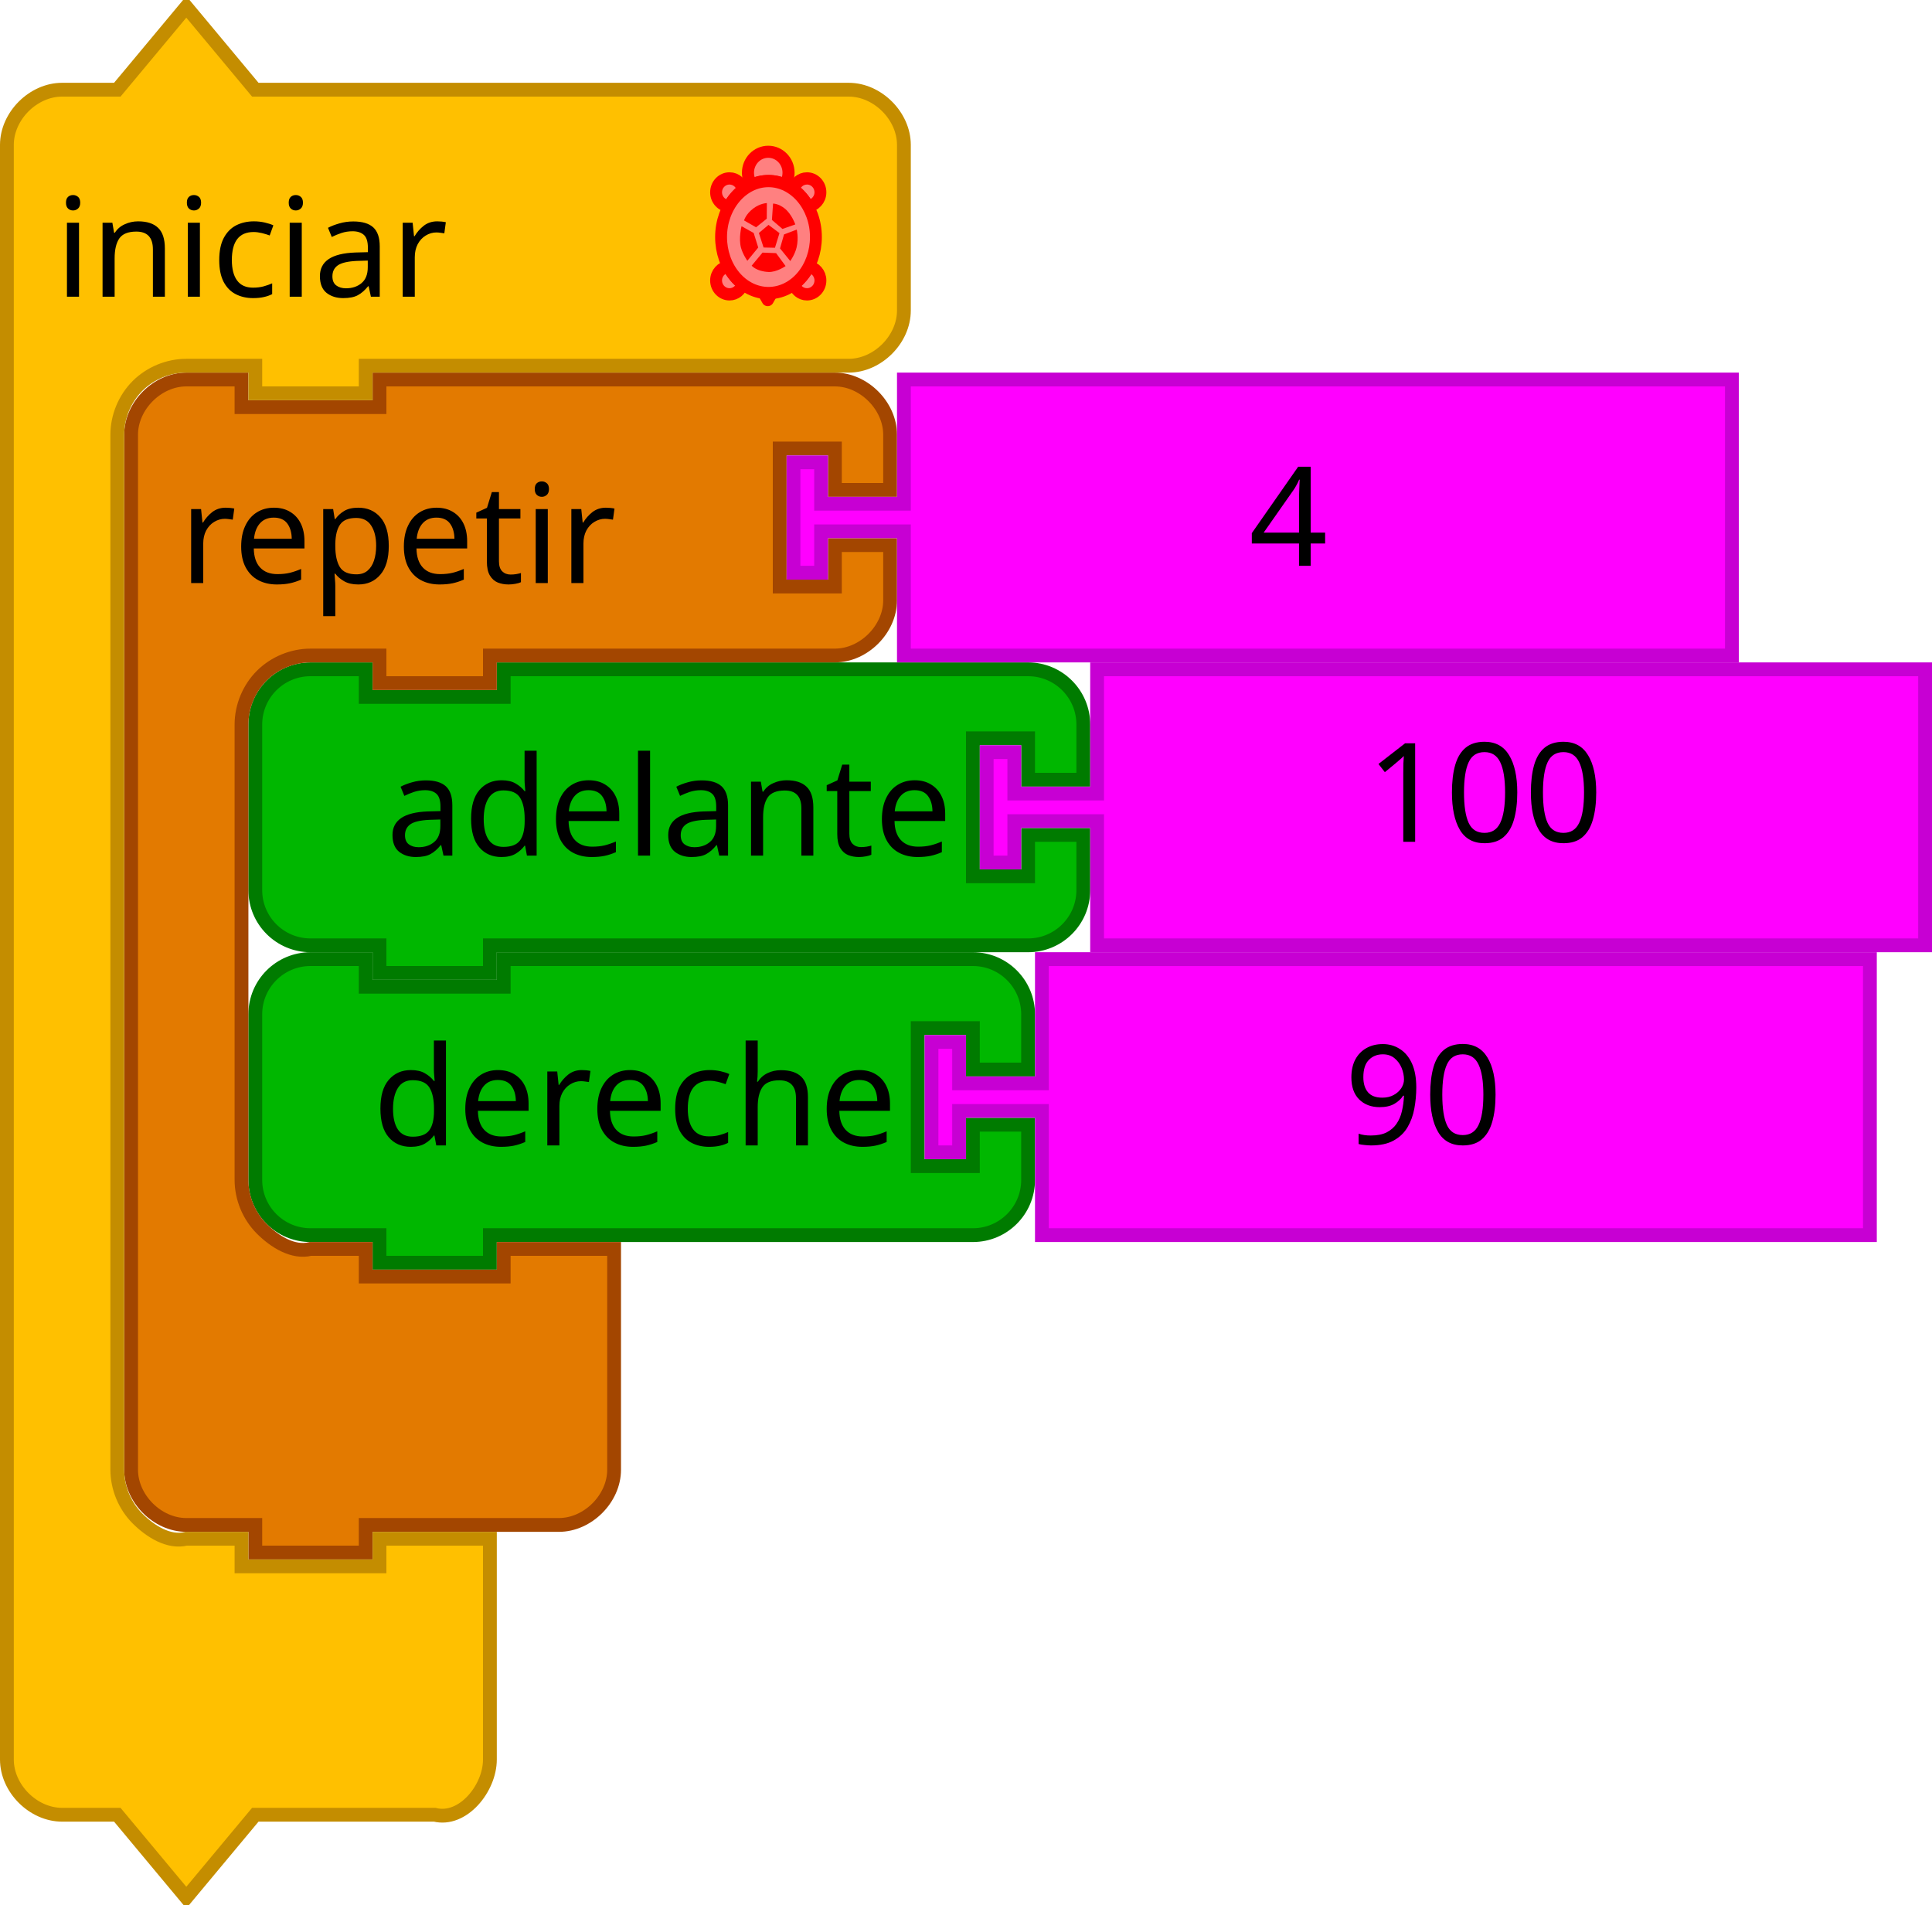
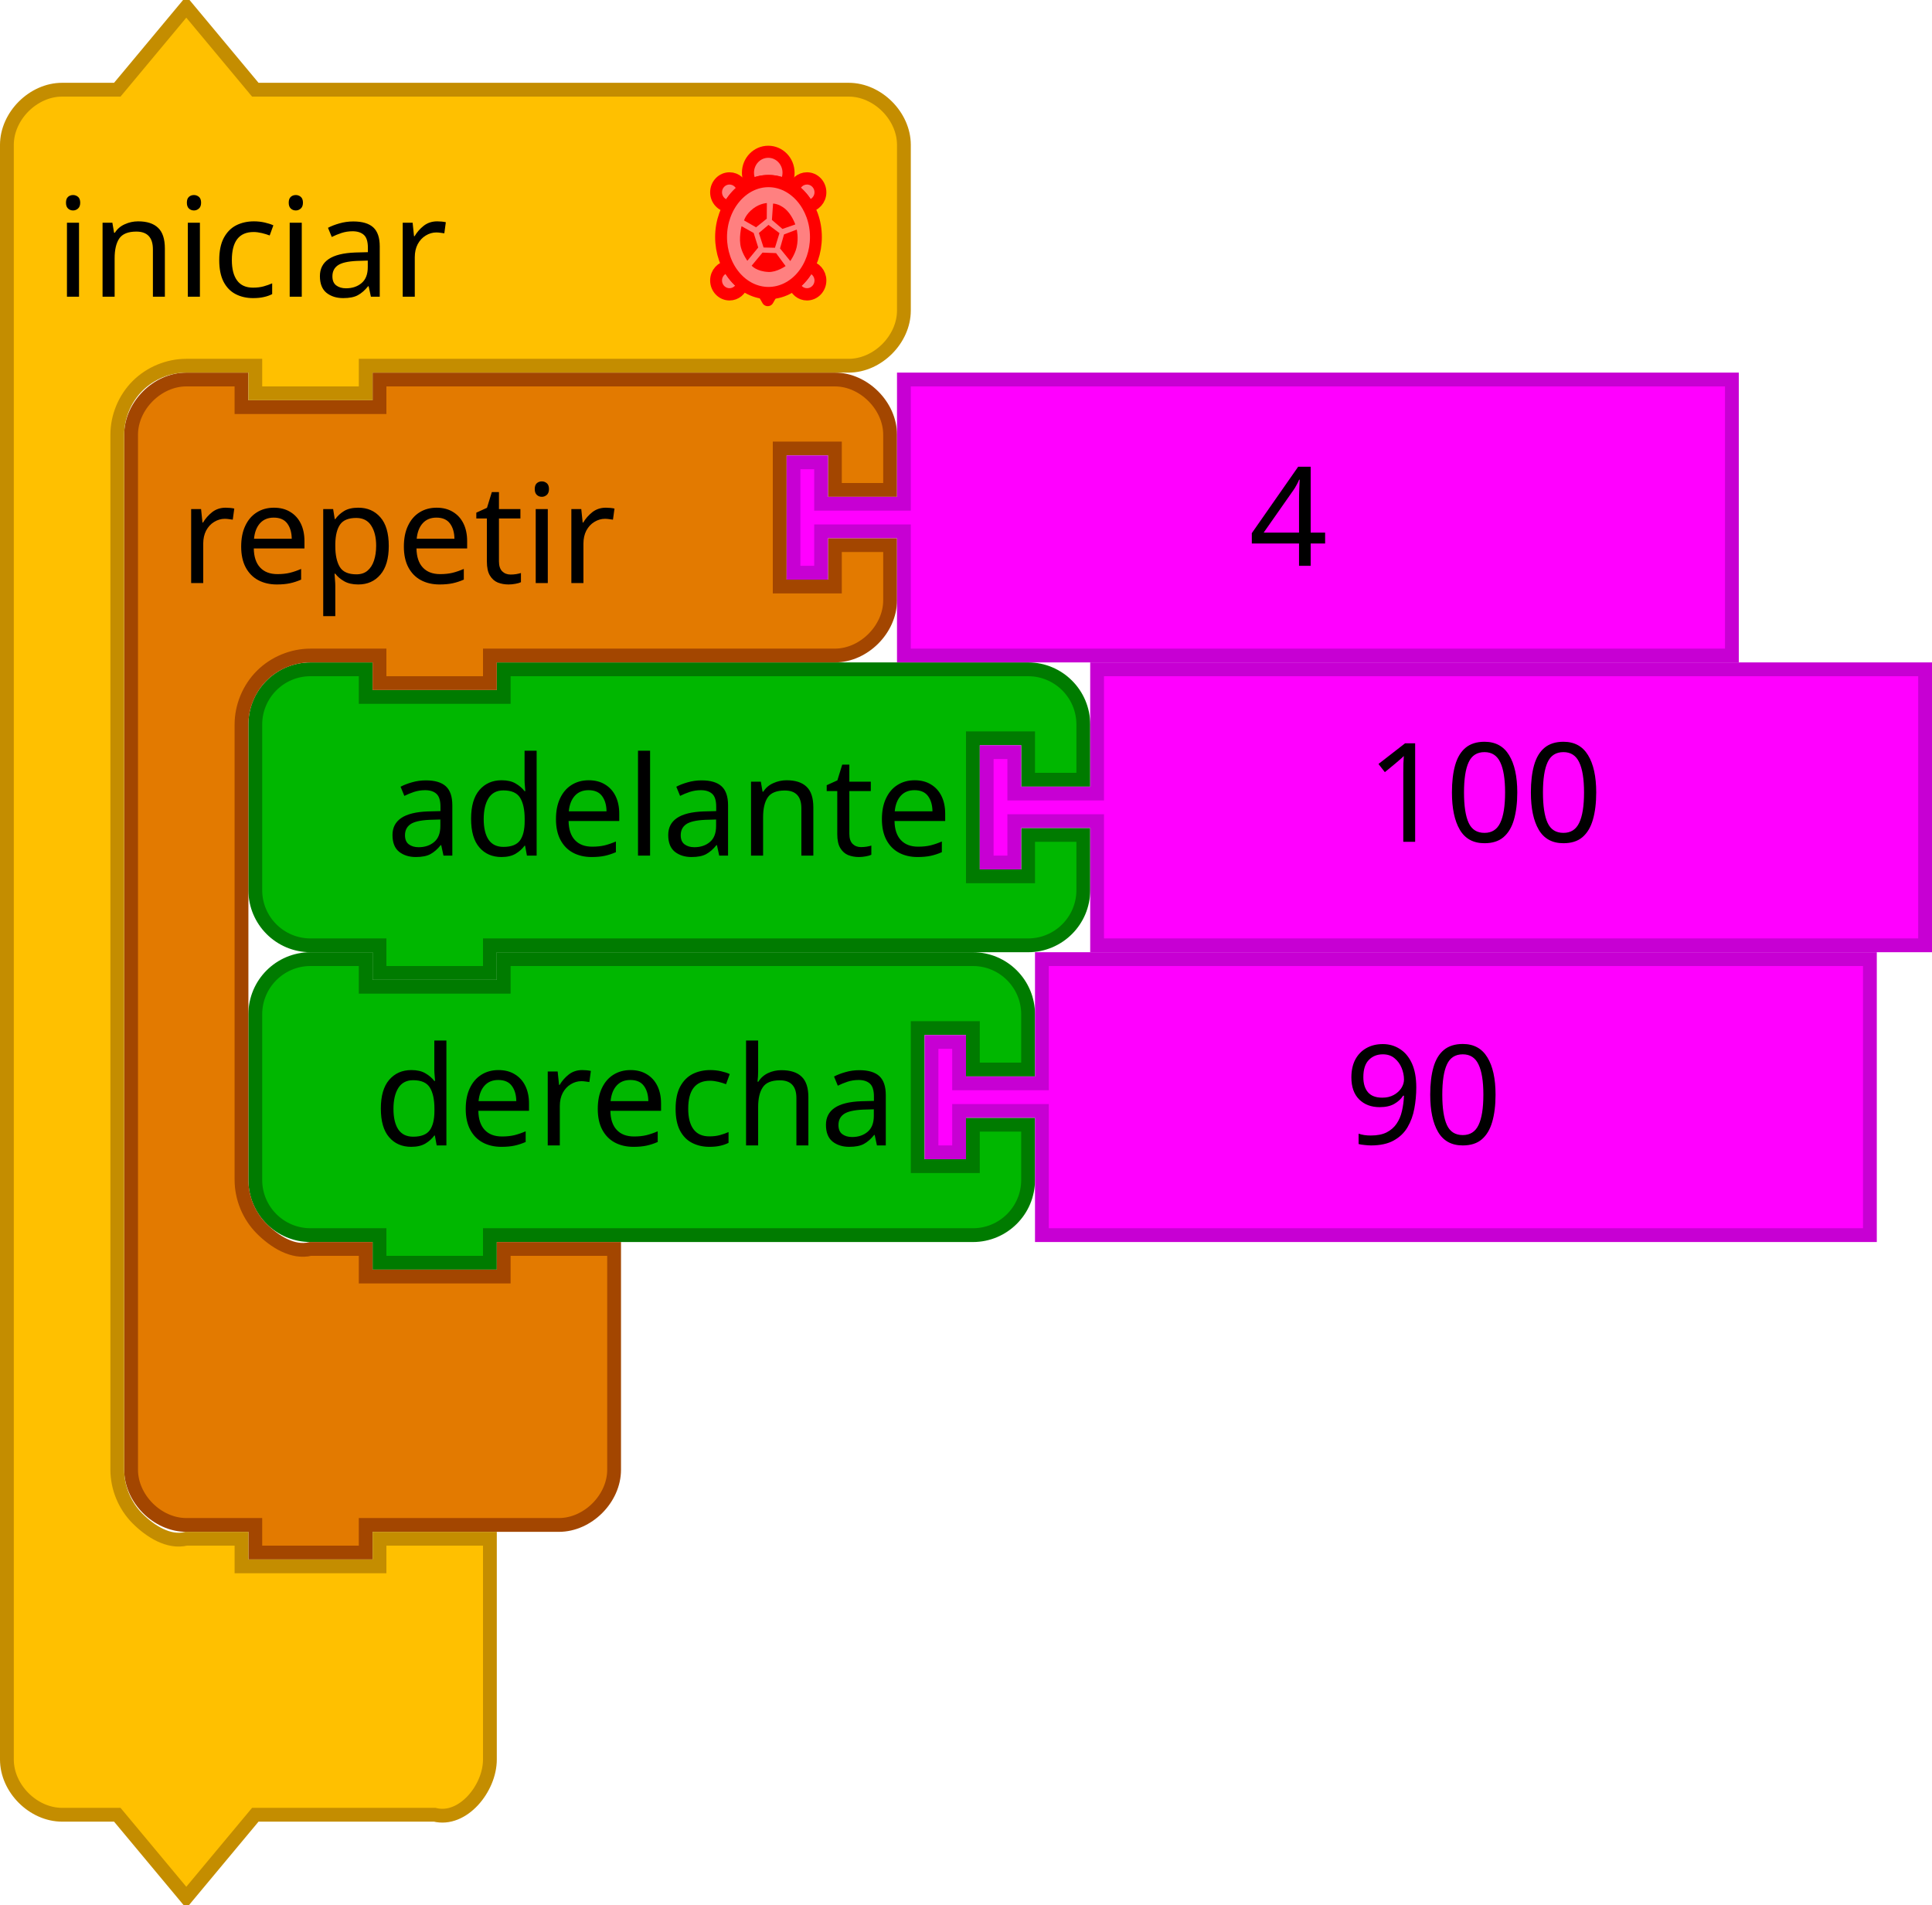
<svg xmlns="http://www.w3.org/2000/svg" version="1.1" width="280" height="276" id="svg2">
  <text x="18" y="73.036" id="text3033" style="font-size:13.333px;text-anchor:end;fill:#000000;font-family:Sans">
    <tspan x="120" y="95.536" id="tspan3035" />
  </text>
  <path d="m 37,113 0,-8 a 8,8 0 0 1 8,-8 l 8,0 0,4 20,0 0,-4 68,0 8,0 a 8,8 0 0 1 8,8 l 0,8 -8,0 0,-6 -8,0 0,20 8,0 0,-6 8,0 0,8 a 8,8 0 0 1 -8,8 l -8,0 -68,0 -2,0 0,4 -16,0 0,-4 -2,0 -8,0 a 8,8 0 0 1 -8,-8 l 0,-8 0,-8 z" id="path3027" style="fill:#00b700;fill-opacity:1;stroke:#007b00;stroke-width:2;stroke-linecap:round;stroke-opacity:1" />
  <text x="36" y="96" id="text3029" style="font-size:20px;text-anchor:end;fill:#000000;font-family:Sans">
    <tspan x="138" y="124" id="tspan3031">adelante</tspan>
  </text>
  <path d="m 159,97 120,0 0,40 -120,0 0,-16 0,-2 -12,0 0,6 -4,0 0,-16 4,0 0,6 12,0 0,-2 z" id="path21" style="fill:#ff00ff;fill-opacity:1;stroke:#c700d3;stroke-width:2;stroke-linecap:round;stroke-opacity:1" />
  <text x="178" y="96" id="text23" style="font-size:20px;text-anchor:start;fill:#000000;font-family:Sans">
    <tspan x="198" y="122" id="tspan25">100</tspan>
  </text>
  <path d="m 37,155 0,-8 a 8,8 0 0 1 8,-8 l 8,0 0,4 20,0 0,-4 60,0 8,0 a 8,8 0 0 1 8,8 l 0,8 -8,0 0,-6 -8,0 0,20 8,0 0,-6 8,0 0,8 a 8,8 0 0 1 -8,8 l -8,0 -60,0 -2,0 0,4 -16,0 0,-4 -2,0 -8,0 a 8,8 0 0 1 -8,-8 l 0,-8 0,-8 z" id="path3101" style="fill:#00b700;fill-opacity:1;stroke:#007b00;stroke-width:2;stroke-linecap:round;stroke-opacity:1" />
  <text x="36" y="138" id="text3103" style="font-size:20px;text-anchor:end;fill:#000000;font-family:Sans">
-     <tspan x="130" y="166" id="tspan3105">dereche</tspan>
+     <tspan x="130" y="166" id="tspan3105">derecha</tspan>
  </text>
  <text x="36" y="138" id="text3107" style="font-size:13.333px;text-anchor:end;fill:#000000;font-family:Sans">
    <tspan x="130" y="160.5" id="tspan3109" />
  </text>
  <path d="m 151,139 120,0 0,40 -120,0 0,-16 0,-2 -12,0 0,6 -4,0 0,-16 4,0 0,6 12,0 0,-2 z" id="path21-7" style="fill:#ff00ff;fill-opacity:1;stroke:#c700d3;stroke-width:2;stroke-linecap:round;stroke-opacity:1" />
  <text x="174.851" y="139.799" id="text23-1" style="font-size:20px;text-anchor:start;fill:#000000;font-family:Sans">
    <tspan x="194.851" y="165.799" id="tspan25-0">90</tspan>
  </text>
  <text x="18" y="157.036" id="text3033-0" style="font-size:13.333px;text-anchor:end;fill:#000000;font-family:Sans">
    <tspan x="120" y="179.536" id="tspan3035-1" />
  </text>
  <text x="18" y="241.036" id="text3033-1" style="font-size:13.333px;text-anchor:end;fill:#000000;font-family:Sans">
    <tspan x="120" y="263.536" id="tspan3035-8" />
  </text>
  <text x="18" y="325.036" id="text3033-0-9" style="font-size:13.333px;text-anchor:end;fill:#000000;font-family:Sans">
    <tspan x="120" y="347.536" id="tspan3035-1-5" />
  </text>
  <path d="m 19,71 0,-8 c 0,-4.189 3.811,-8 8,-8 l 8,0 0,4 20,0 0,-4 18,0 40,0 8,0 c 4.189,0 8,3.811 8,8 l 0,8 -8,0 0,-6 -8,0 0,20 8,0 0,-6 8,0 0,8 c 0,4.189 -3.811,8 -8,8 l -8,0 -40,0 -2,0 0,4 -16,0 0,-4 -2,0 -8,0 c -2.618,0 -5.22,1.078 -7.071,2.929 C 36.078,99.78 35,102.382 35,105 l 0,8 0,50 0,8 c 0,2.618 1.078,5.22 2.929,7.071 1.851,1.851 4.531,3.564 7.071,2.929 l 8,0 0,4 20,0 0,-4 16,0 0,12 0,12 0,8 c 0,4.189 -3.811,8 -8,8 l -8,0 -18,0 -2,0 0,4 -16,0 0,-4 -2,0 -8,0 c -4.189,0 -8,-3.811 -8,-8 l 0,-8 z" id="path3035" style="fill:#e37a00;fill-opacity:1;stroke:#a34600;stroke-width:2;stroke-linecap:round;stroke-opacity:1" />
  <text x="18" y="54" id="text3037" style="font-size:20px;text-anchor:start;fill:#000000;font-family:Sans">
    <tspan x="26" y="84.5" id="tspan3039">repetir</tspan>
  </text>
  <path d="m 131,55 120,0 0,40 -120,0 0,-16 0,-2 -12,0 0,6 -4,0 0,-16 4,0 0,6 12,0 0,-2 z" id="path21-8" style="fill:#ff00ff;fill-opacity:1;stroke:#c700d3;stroke-width:2;stroke-linecap:round;stroke-opacity:1" />
  <text x="161" y="56" id="text23-0" style="font-size:20px;text-anchor:start;fill:#000000;font-family:Sans">
    <tspan x="181" y="82" id="tspan25-7">4</tspan>
  </text>
  <g id="g3055">
    <g id="g4085">
      <path d="m 1,29 0,-8 c 0,-4.189 3.811,-8 8,-8 l 8,0 10,-12 10,12 18,0 60,0 8,0 c 4.189,0 8,3.811 8,8 l 0,8 0,8 0,8 c 0,4.189 -3.811,8 -8,8 l -8,0 -60,0 -2,0 0,4 -16,0 0,-4 -2,0 -8,0 c -2.618,0 -5.22,1.078 -7.071,2.929 C 18.078,57.78 17,60.382 17,63 l 0,8 0,134 0,8 c 0,2.618 1.078,5.22 2.929,7.071 1.851,1.851 4.531,3.564 7.071,2.929 l 8,0 0,4 20,0 0,-4 16,0 0,12 0,12 0,8 c 0,4.189 -3.936,9.016 -8,8 l -8,0 -18,0 -10,12 -10,-12 -8,0 c -4.189,0 -8,-3.811 -8,-8 l 0,-8 z" id="path3660" style="fill:#ffc000;fill-opacity:1;stroke:#c48d00;stroke-width:2;stroke-linecap:round;stroke-opacity:1" />
      <text id="text3662" style="font-size:20px;text-anchor:start;fill:#000000;font-family:Sans">
        <tspan x="8" y="43" id="tspan3664">iniciar</tspan>
      </text>
    </g>
    <g id="g3037">
      <path d="m 111.376,42.473 c -0.244,0 -0.484,-0.016 -0.721,-0.045 l 0.611,1.068 0.602,-1.051 c -0.163,0.014 -0.326,0.029 -0.493,0.029 z" id="path4206" style="fill:#eeeeee;stroke:#ff0000;stroke-width:1.75;stroke-linecap:round;stroke-linejoin:round;stroke-miterlimit:4;stroke-opacity:1;stroke-dasharray:none" />
      <g transform="matrix(0.44039,0,0,0.4545743,99.26689,20.52662)" id="g4208" style="fill:#ff8080;fill-opacity:1;stroke:#ff0000;stroke-width:3.911;stroke-linecap:round;stroke-linejoin:round;stroke-miterlimit:4;stroke-opacity:1;stroke-dasharray:none">
        <path d="m 40.16,11.726 c -2.164,0 -3.958,1.555 -4.343,3.607 1.859,1.345 3.457,3.115 4.675,5.208 2.285,-0.172 4.094,-2.061 4.094,-4.39 0,-2.444 -1.982,-4.425 -4.426,-4.425 z" id="path4210" style="fill:#ff8080;fill-opacity:1;stroke:#ff0000;stroke-width:3.911;stroke-miterlimit:4;stroke-opacity:1;stroke-dasharray:none" />
        <path d="m 40.713,39.887 c -1.224,2.232 -2.86,4.131 -4.797,5.556 0.521,1.864 2.213,3.239 4.244,3.239 2.443,0 4.426,-1.98 4.426,-4.424 0,-2.255 -1.693,-4.096 -3.873,-4.371 z" id="path4212" style="fill:#ff8080;fill-opacity:1;stroke:#ff0000;stroke-width:3.911;stroke-miterlimit:4;stroke-opacity:1;stroke-dasharray:none" />
        <path d="m 14.273,39.871 c -2.253,0.206 -4.024,2.079 -4.024,4.387 0,2.443 1.98,4.424 4.424,4.424 2.064,0 3.784,-1.42 4.272,-3.332 -1.883,-1.416 -3.475,-3.289 -4.672,-5.479 z" id="path4214" style="fill:#ff8080;fill-opacity:1;stroke:#ff0000;stroke-width:3.911;stroke-miterlimit:4;stroke-opacity:1;stroke-dasharray:none" />
        <path d="m 19.026,15.437 c -0.343,-2.103 -2.154,-3.711 -4.353,-3.711 -2.444,0 -4.424,1.981 -4.424,4.424 0,2.382 1.886,4.31 4.245,4.406 1.186,-2.043 2.732,-3.784 4.532,-5.119 z" id="path4216" style="fill:#ff8080;fill-opacity:1;stroke:#ff0000;stroke-width:3.911;stroke-miterlimit:4;stroke-opacity:1;stroke-dasharray:none" />
      </g>
      <path d="m 111.376,26.237 c 0.84,0 1.642,0.187 2.386,0.513 0.326,-0.489 0.519,-1.081 0.519,-1.72 0,-1.676 -1.316,-3.035 -2.94,-3.035 -1.624,0 -2.94,1.359 -2.94,3.035 0,0.649 0.199,1.25 0.536,1.743 0.759,-0.34 1.58,-0.536 2.44,-0.536 z" id="path4218" style="fill:#ff8080;fill-opacity:1;stroke:#ff0000;stroke-width:1.75;stroke-linecap:round;stroke-linejoin:round;stroke-miterlimit:4;stroke-opacity:1;stroke-dasharray:none" />
      <g transform="matrix(0.44039,0,0,0.4545743,99.26689,20.52662)" id="g4220" style="fill:#ff8080;fill-opacity:1;stroke:#ff0000;stroke-width:3.911;stroke-linecap:round;stroke-linejoin:round;stroke-miterlimit:4;stroke-opacity:1;stroke-dasharray:none">
        <path d="m 43.102,30.421 c 0,4.734 -1.645,9.28 -4.571,12.627 -2.925,3.348 -6.897,5.231 -11.034,5.231 -4.137,0 -8.109,-1.883 -11.034,-5.231 -2.925,-3.348 -4.571,-7.893 -4.571,-12.627 0,-9.797 7.044,-17.858 15.605,-17.858 8.561,0 15.605,8.061 15.605,17.858 z" id="path4222" style="fill:#ff8080;fill-opacity:1;stroke:#ff0000;stroke-width:3.911;stroke-miterlimit:4;stroke-opacity:1;stroke-dasharray:none" />
      </g>
      <g transform="matrix(0.44039,0,0,0.4545743,99.26689,20.52662)" id="g4224" style="fill:#ff0000;fill-opacity:1;stroke:none">
        <path d="m 25.875,33.75 -1.542,-4.625 3.164,-2.587 3.615,2.626 -1.487,4.669 z" id="path4226" style="fill:#ff0000;fill-opacity:1;stroke:none" />
        <path d="m 27.501,41.551 c -3.968,-0.16 -5.543,-2.009 -5.543,-2.009 l 3.57,-4.163 4.465,0.168 3.132,4.12 c 0,0 -2.89,1.994 -5.624,1.884 z" id="path4228" style="fill:#ff0000;fill-opacity:1;stroke:none" />
        <path d="m 18.453,33.843 c -0.849,-2.968 0.172,-6.884 0.172,-6.884 l 4,2.167 1.493,4.629 -3.582,4.233 c 0,-10e-4 -1.465,-1.99 -2.083,-4.145 z" id="path4230" style="fill:#ff0000;fill-opacity:1;stroke:none" />
        <path d="m 19.458,25.125 c 0,0 0.5,-1.958 3.039,-3.822 2.237,-1.643 4.465,-1.72 4.465,-1.72 l -0.037,4.981 -3.521,2.75 -3.946,-2.189 z" id="path4232" style="fill:#ff0000;fill-opacity:1;stroke:none" />
        <path d="M 32.084,27.834 28.625,24.959 29,19.75 c 0,0 1.834,-0.042 3.959,1.667 2.228,1.791 3.362,4.983 3.362,4.983 l -4.237,1.434 z" id="path4234" style="fill:#ff0000;fill-opacity:1;stroke:none" />
        <path d="m 31.292,34.042 1.313,-4.464 4.187,-1.536 c 0,0 0.677,2.663 -0.042,5.667 -0.54,2.256 -2.084,4.361 -2.084,4.361 l -3.374,-4.028 z" id="path4236" style="fill:#ff0000;fill-opacity:1;stroke:none" />
      </g>
    </g>
  </g>
</svg>
